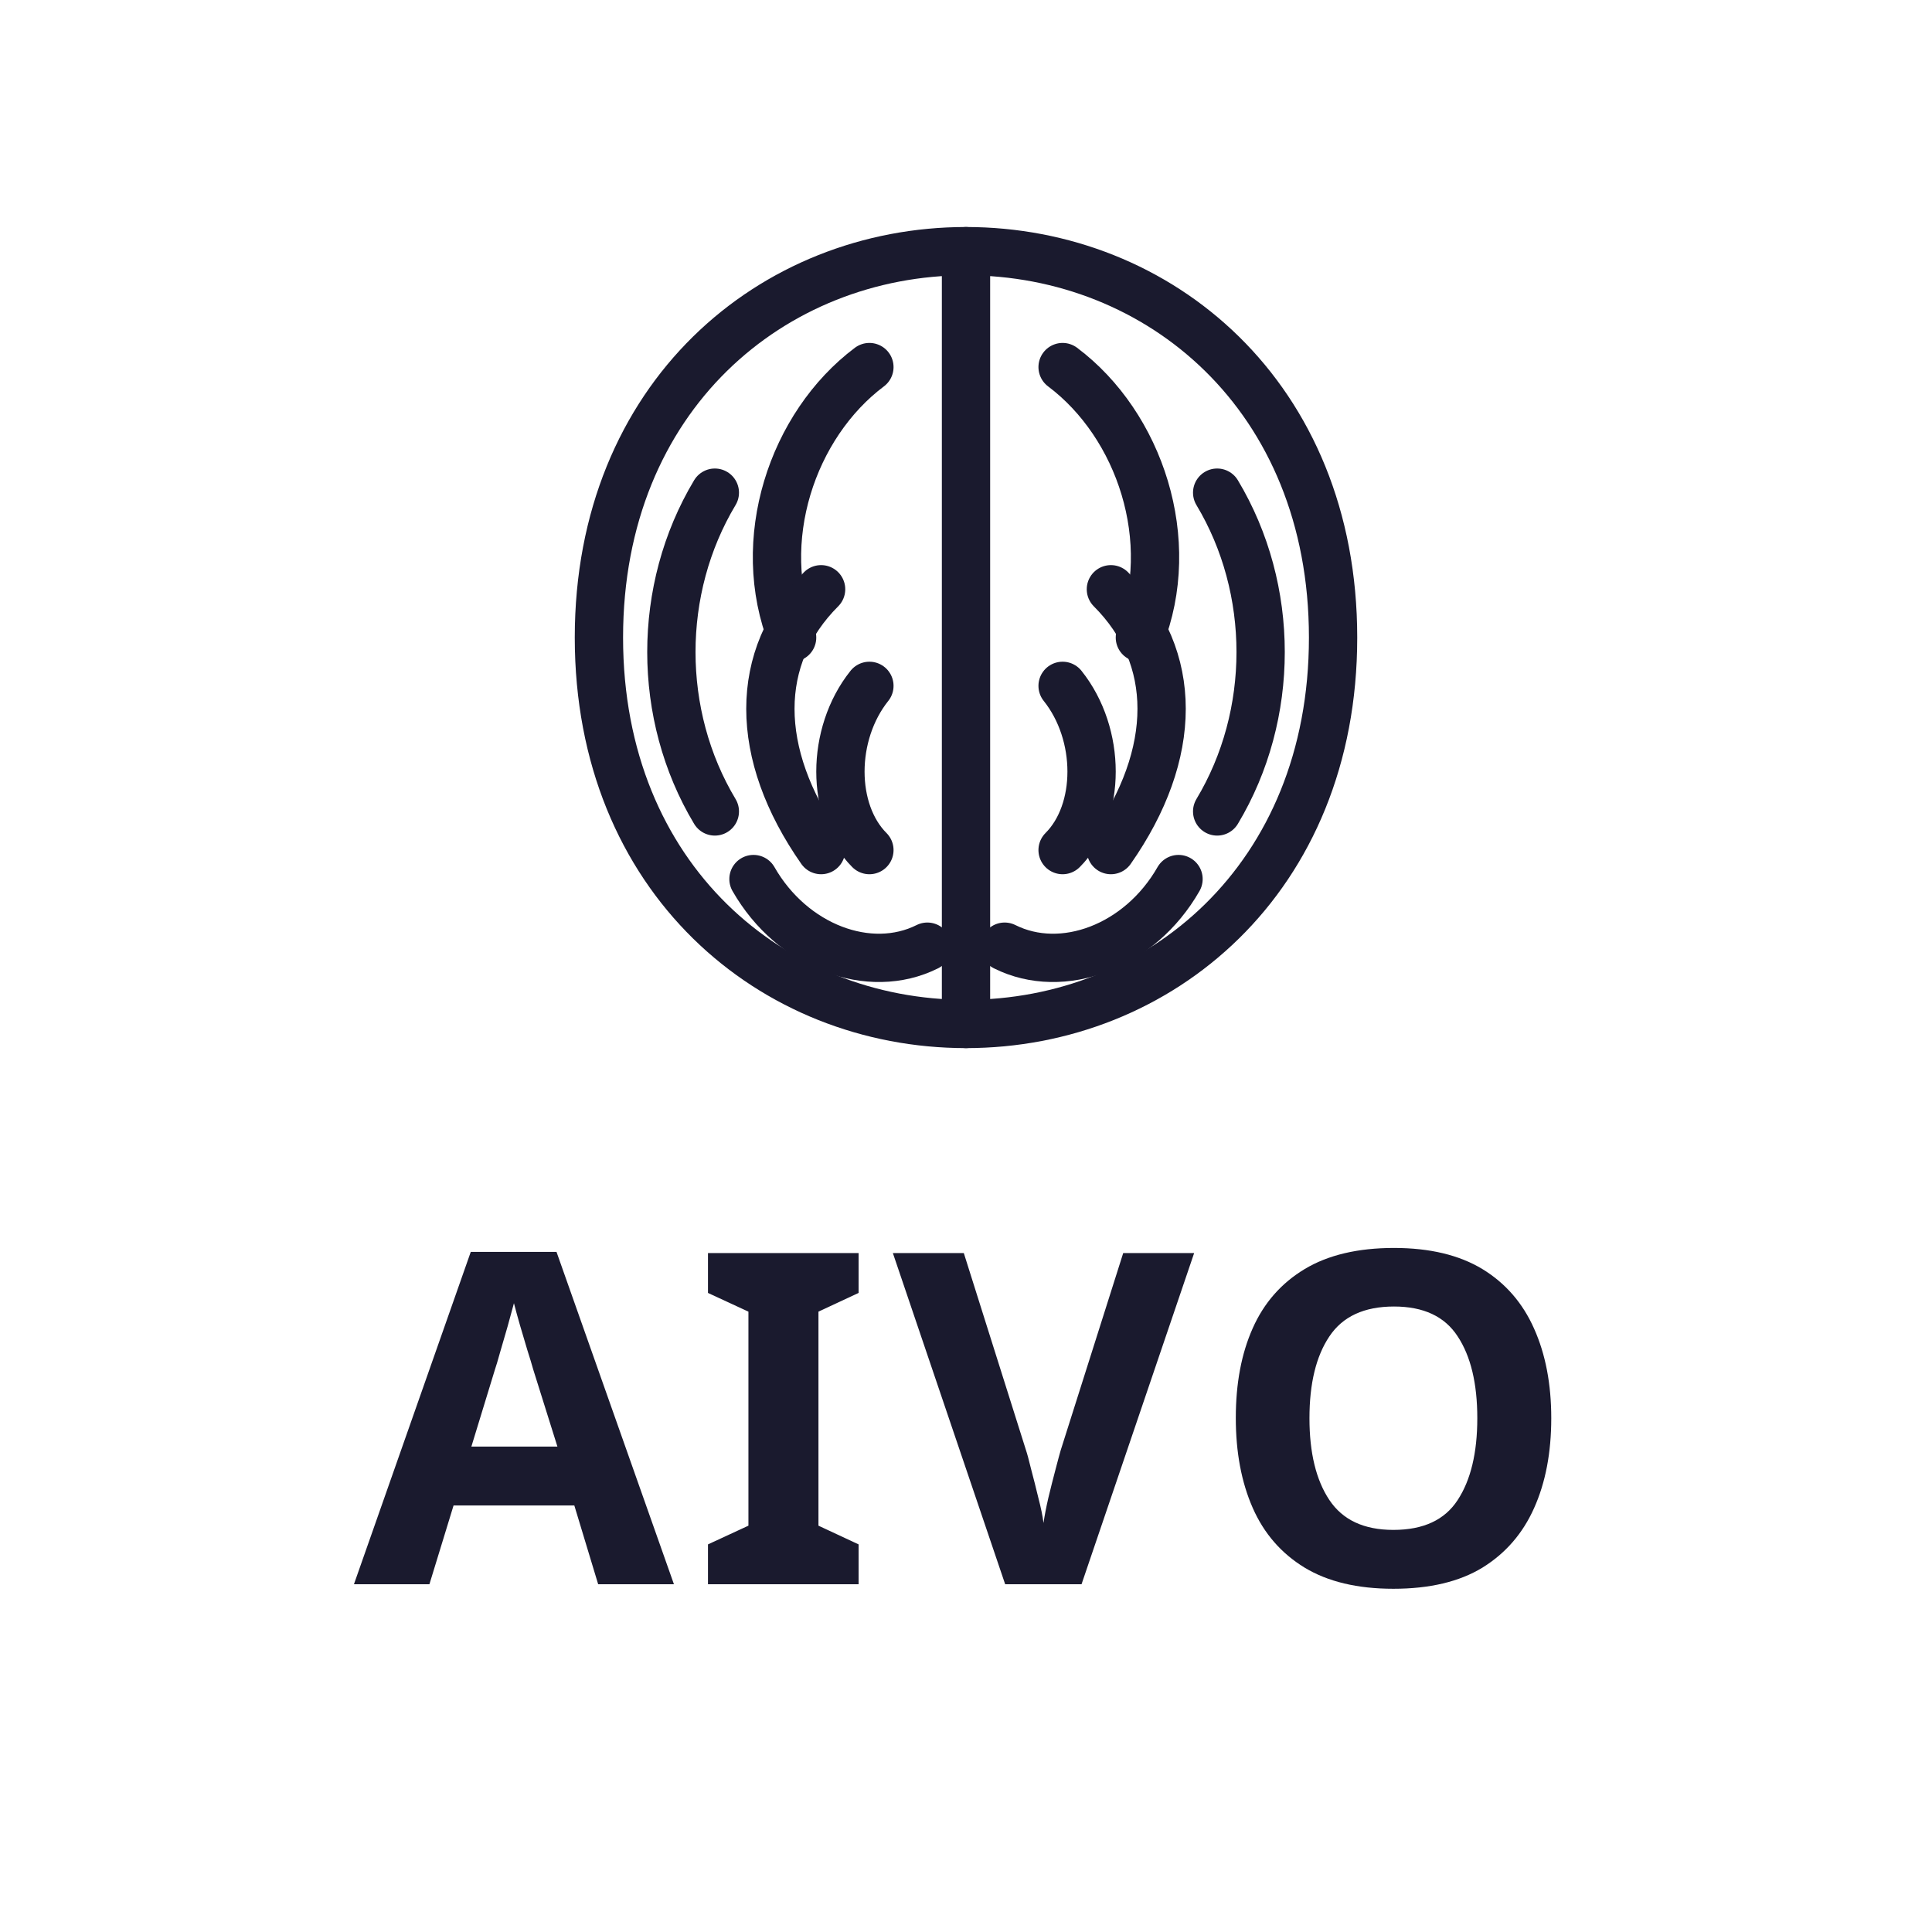
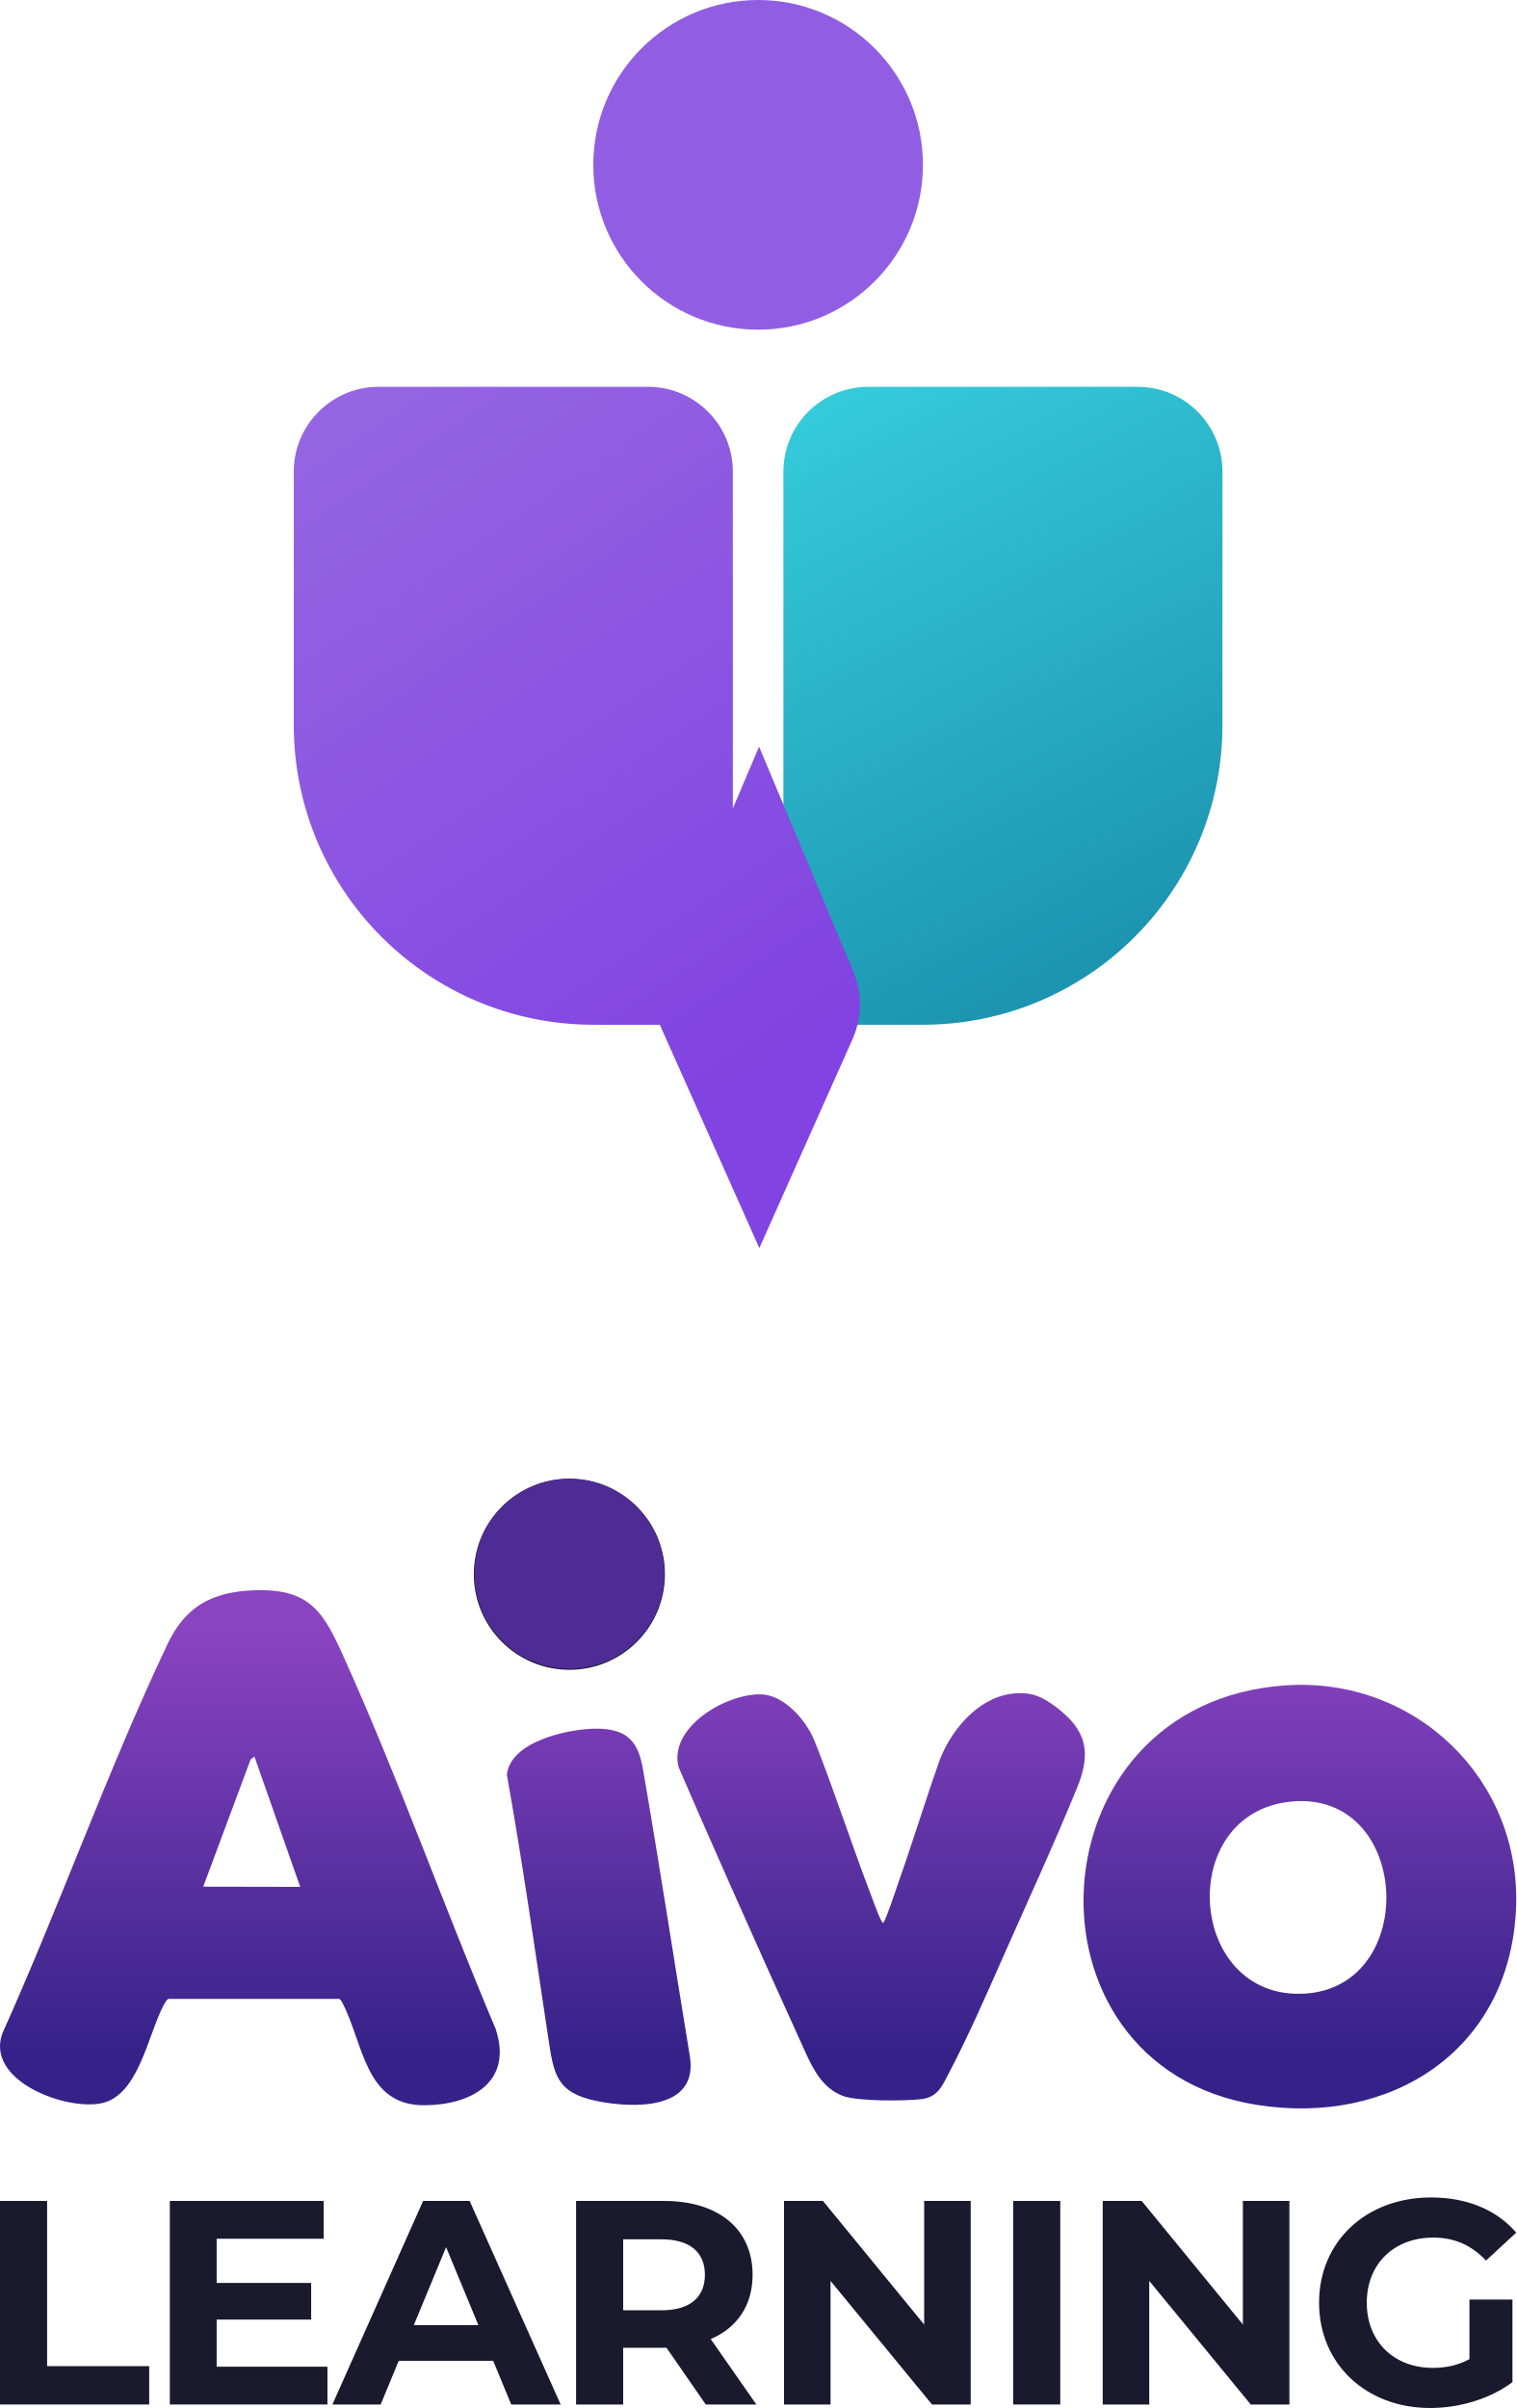
- <svg xmlns="http://www.w3.org/2000/svg" width="100" height="100" viewBox="0 0 100 100" fill="none">
-   <g stroke="#1A1A2E" stroke-width="2.5" stroke-linecap="round" stroke-linejoin="round" fill="none" transform="translate(25, 8)">
-     <path d="M25 5 C15 5, 6 12.5, 6 25 C6 37.5, 15 45, 25 45 C35 45, 44 37.5, 44 25 C44 12.5, 35 5, 25 5Z" />
-     <path d="M25 5 L25 45" />
-     <path d="M20 11 C16 14, 14 20, 16 25" />
-     <path d="M12 17.5 C9 22.5, 9 29, 12 34" />
-     <path d="M17.5 22.5 C14 26, 14 31, 17.5 36" />
-     <path d="M14 37.5 C16 41, 20 42.5, 23 41" />
-     <path d="M20 27.5 C18 30, 18 34, 20 36" />
-     <path d="M30 11 C34 14, 36 20, 34 25" />
-     <path d="M38 17.5 C41 22.5, 41 29, 38 34" />
-     <path d="M32.5 22.5 C36 26, 36 31, 32.5 36" />
-     <path d="M36 37.5 C34 41, 30 42.5, 27 41" />
-     <path d="M30 27.5 C32 30, 32 34, 30 36" />
+ <svg xmlns="http://www.w3.org/2000/svg" id="Layer_1" data-name="Layer 1" viewBox="0 0 1913.34 3038.57">
+   <defs>
+     <style>
+       .cls-1 {
+         fill: #915ee3;
+       }
+ 
+       .cls-2 {
+         fill: url(#linear-gradient-2);
+       }
+ 
+       .cls-3 {
+         fill: url(#linear-gradient-3);
+       }
+ 
+       .cls-4 {
+         fill: #4f2c95;
+       }
+ 
+       .cls-5 {
+         fill: url(#linear-gradient);
+       }
+ 
+       .cls-6 {
+         fill: #1a1a2e;
+       }
+     </style>
+     <linearGradient id="linear-gradient" x1="1041.75" y1="500.87" x2="1399.99" y2="1189.26" gradientUnits="userSpaceOnUse">
+       <stop offset="0" stop-color="#35cbda" />
+       <stop offset="1" stop-color="#1d95b1" />
+     </linearGradient>
+     <linearGradient id="linear-gradient-2" x1="433.41" y1="481.11" x2="1005.89" y2="1324.04" gradientUnits="userSpaceOnUse">
+       <stop offset="0" stop-color="#9666e3" />
+       <stop offset="1" stop-color="#8143e1" />
+     </linearGradient>
+     <linearGradient id="linear-gradient-3" x1="956.67" y1="2061" x2="956.67" y2="2592.5" gradientUnits="userSpaceOnUse">
+       <stop offset="0" stop-color="#8a43c1" />
+       <stop offset="1" stop-color="#352288" />
+     </linearGradient>
+   </defs>
+   <path class="cls-5" d="M1164.31,1293.1h-175.73v-697.93c0-59.12,47.93-107.05,107.05-107.05h339.95c59.12,0,107.05,47.93,107.05,107.05v319.61c0,208.94-169.38,378.32-378.32,378.32Z" />
+   <path class="cls-2" d="M1075.85,1311.2l-117.65,263.71-125.58-281.81h-83.58c-208.94,0-378.32-169.38-378.32-378.32v-319.61c0-59.12,47.93-107.05,107.05-107.05h339.95c59.12,0,107.05,47.93,107.05,107.05v424.95l33.12-78.04,118.94,283.91c11.45,27.32,11.09,58.16-.98,85.21Z" />
+   <path class="cls-1" d="M1164.67,208c0,114.88-93.12,208-208,208s-208-93.12-208-208S841.8,0,956.67,0s208,93.12,208,208Z" />
+   <circle class="cls-6" cx="718.49" cy="1986.52" r="120.55" />
+   <path class="cls-3" d="M1622.47,2126.69c163.31-10.99,298.49,118.75,290.54,283.14-8.61,177.97-158.16,273.27-327.57,246.15-307.45-49.21-285.2-507.59,37.03-529.29ZM1629.88,2273.3c-147.68,13.69-132.18,250.26,15.83,242.41,146.16-7.76,135.14-256.4-15.83-242.41ZM1184.4,2224.7c-17.26,49.17-32.84,100.35-50.29,149.63-2.26,6.39-17.04,51.32-19.72,51.96-2.52.6-12.24-27.07-15.6-35.85-24-62.62-47.1-133.96-70.72-193.09-11.2-28.03-38.97-57.93-66.52-59.23-44.08-2.09-118.39,41.3-105.18,91.85,25.6,60.02,99.3,226.73,160.47,360.81,10.18,22.31,22.42,44.99,47.06,54.09,18.77,6.93,77.36,6.3,98.1,4.05,21.83-2.37,27.15-17.18,36.19-34.46,23.06-44.05,44.87-93.55,64.99-139.19,31.22-70.79,66.34-146.64,96.06-219.53,17.92-43.94,12.24-72.26-26.04-101.28-18.81-14.26-33.11-20.35-57.28-17.08-42.96,5.81-77.48,47.35-91.51,87.33ZM320.77,2006.74c70.85-2.56,87.6,27.84,113.12,84.44,69.35,153.79,125.82,313.58,191.53,468.95,22.4,67.47-30.97,96.3-90.36,96.4-74.91.12-76.03-77.94-103.14-129.48-2.86-5.56-4.54-4.75-4.54-4.75l-214.59.03s-1.86-.48-6.25,7.8c-20.22,38.17-31.51,114.43-78.92,123.96-45.44,9.14-146.37-28.66-124.57-88.4,72.74-161.81,132.23-330.49,208.19-490.79,22.69-47.89,56.21-66.23,109.54-68.16ZM321.06,2216.59l-4.72,3.4-58.72,157.57-1.18,3.17,122.4.22-57.78-164.37ZM639.63,2239.7c19.49,108.58,35.04,218.33,52.13,331.1,7.06,46.59,9.8,70,61.69,80.48,44,8.89,128.09,12.53,117.1-56.38-19.44-117.84-38.64-244.01-59.16-362.28-5.57-32.09-17.34-51.43-58.95-51.29-34.93.12-108.68,15.87-112.81,58.37Z" />
+   <circle class="cls-4" cx="718.59" cy="1985.91" r="119.93" />
+   <g>
+     <path class="cls-6" d="M0,2777.29h59.45v208.43h128.8v48.44H0v-256.87Z" />
+     <path class="cls-6" d="M413.2,2986.46v47.7h-198.89v-256.87h194.12v47.7h-135.04v55.78h119.26v46.24h-119.26v59.45h139.81Z" />
+     <path class="cls-6" d="M622.37,2979.12h-119.26l-22.75,55.04h-60.92l114.49-256.87h58.71l114.86,256.87h-62.38l-22.75-55.04ZM603.65,2933.98l-40.73-98.35-40.73,98.35h81.47Z" />
+     <path class="cls-6" d="M890.62,3034.16l-49.54-71.56h-54.68v71.56h-59.45v-256.87h111.19c68.62,0,111.56,35.6,111.56,93.21,0,38.53-19.45,66.79-52.84,81.1l57.61,82.57h-63.85ZM834.84,2825.73h-48.44v89.54h48.44c36.33,0,54.68-16.88,54.68-44.77s-18.35-44.77-54.68-44.77Z" />
+     <path class="cls-6" d="M1224.92,2777.29v256.87h-48.81l-128.07-155.96v155.96h-58.71v-256.87h49.17l127.7,155.96v-155.96h58.71Z" />
+     <path class="cls-6" d="M1278.5,2777.29h59.45v256.87h-59.45v-256.87Z" />
+     <path class="cls-6" d="M1627.11,2777.29v256.87h-48.81l-128.07-155.96v155.96h-58.71v-256.87h49.17l127.7,155.96v-155.96h58.71Z" />
+     <path class="cls-6" d="M1854.26,2901.69h54.31v104.22c-28.26,21.28-67.15,32.66-103.85,32.66-80.73,0-140.18-55.41-140.18-132.84s59.45-132.84,141.28-132.84c45.14,0,82.57,15.41,107.52,44.4l-38.16,35.23c-18.72-19.82-40.37-28.99-66.42-28.99-49.91,0-84.03,33.39-84.03,82.2s34.13,82.2,83.3,82.2c16.15,0,31.19-2.94,46.24-11.01v-75.23Z" />
  </g>
-   <text x="50" y="82" font-family="Nunito, sans-serif" font-size="24" font-weight="800" fill="#1A1A2E" text-anchor="middle" letter-spacing="1">AIVO</text>
</svg>
